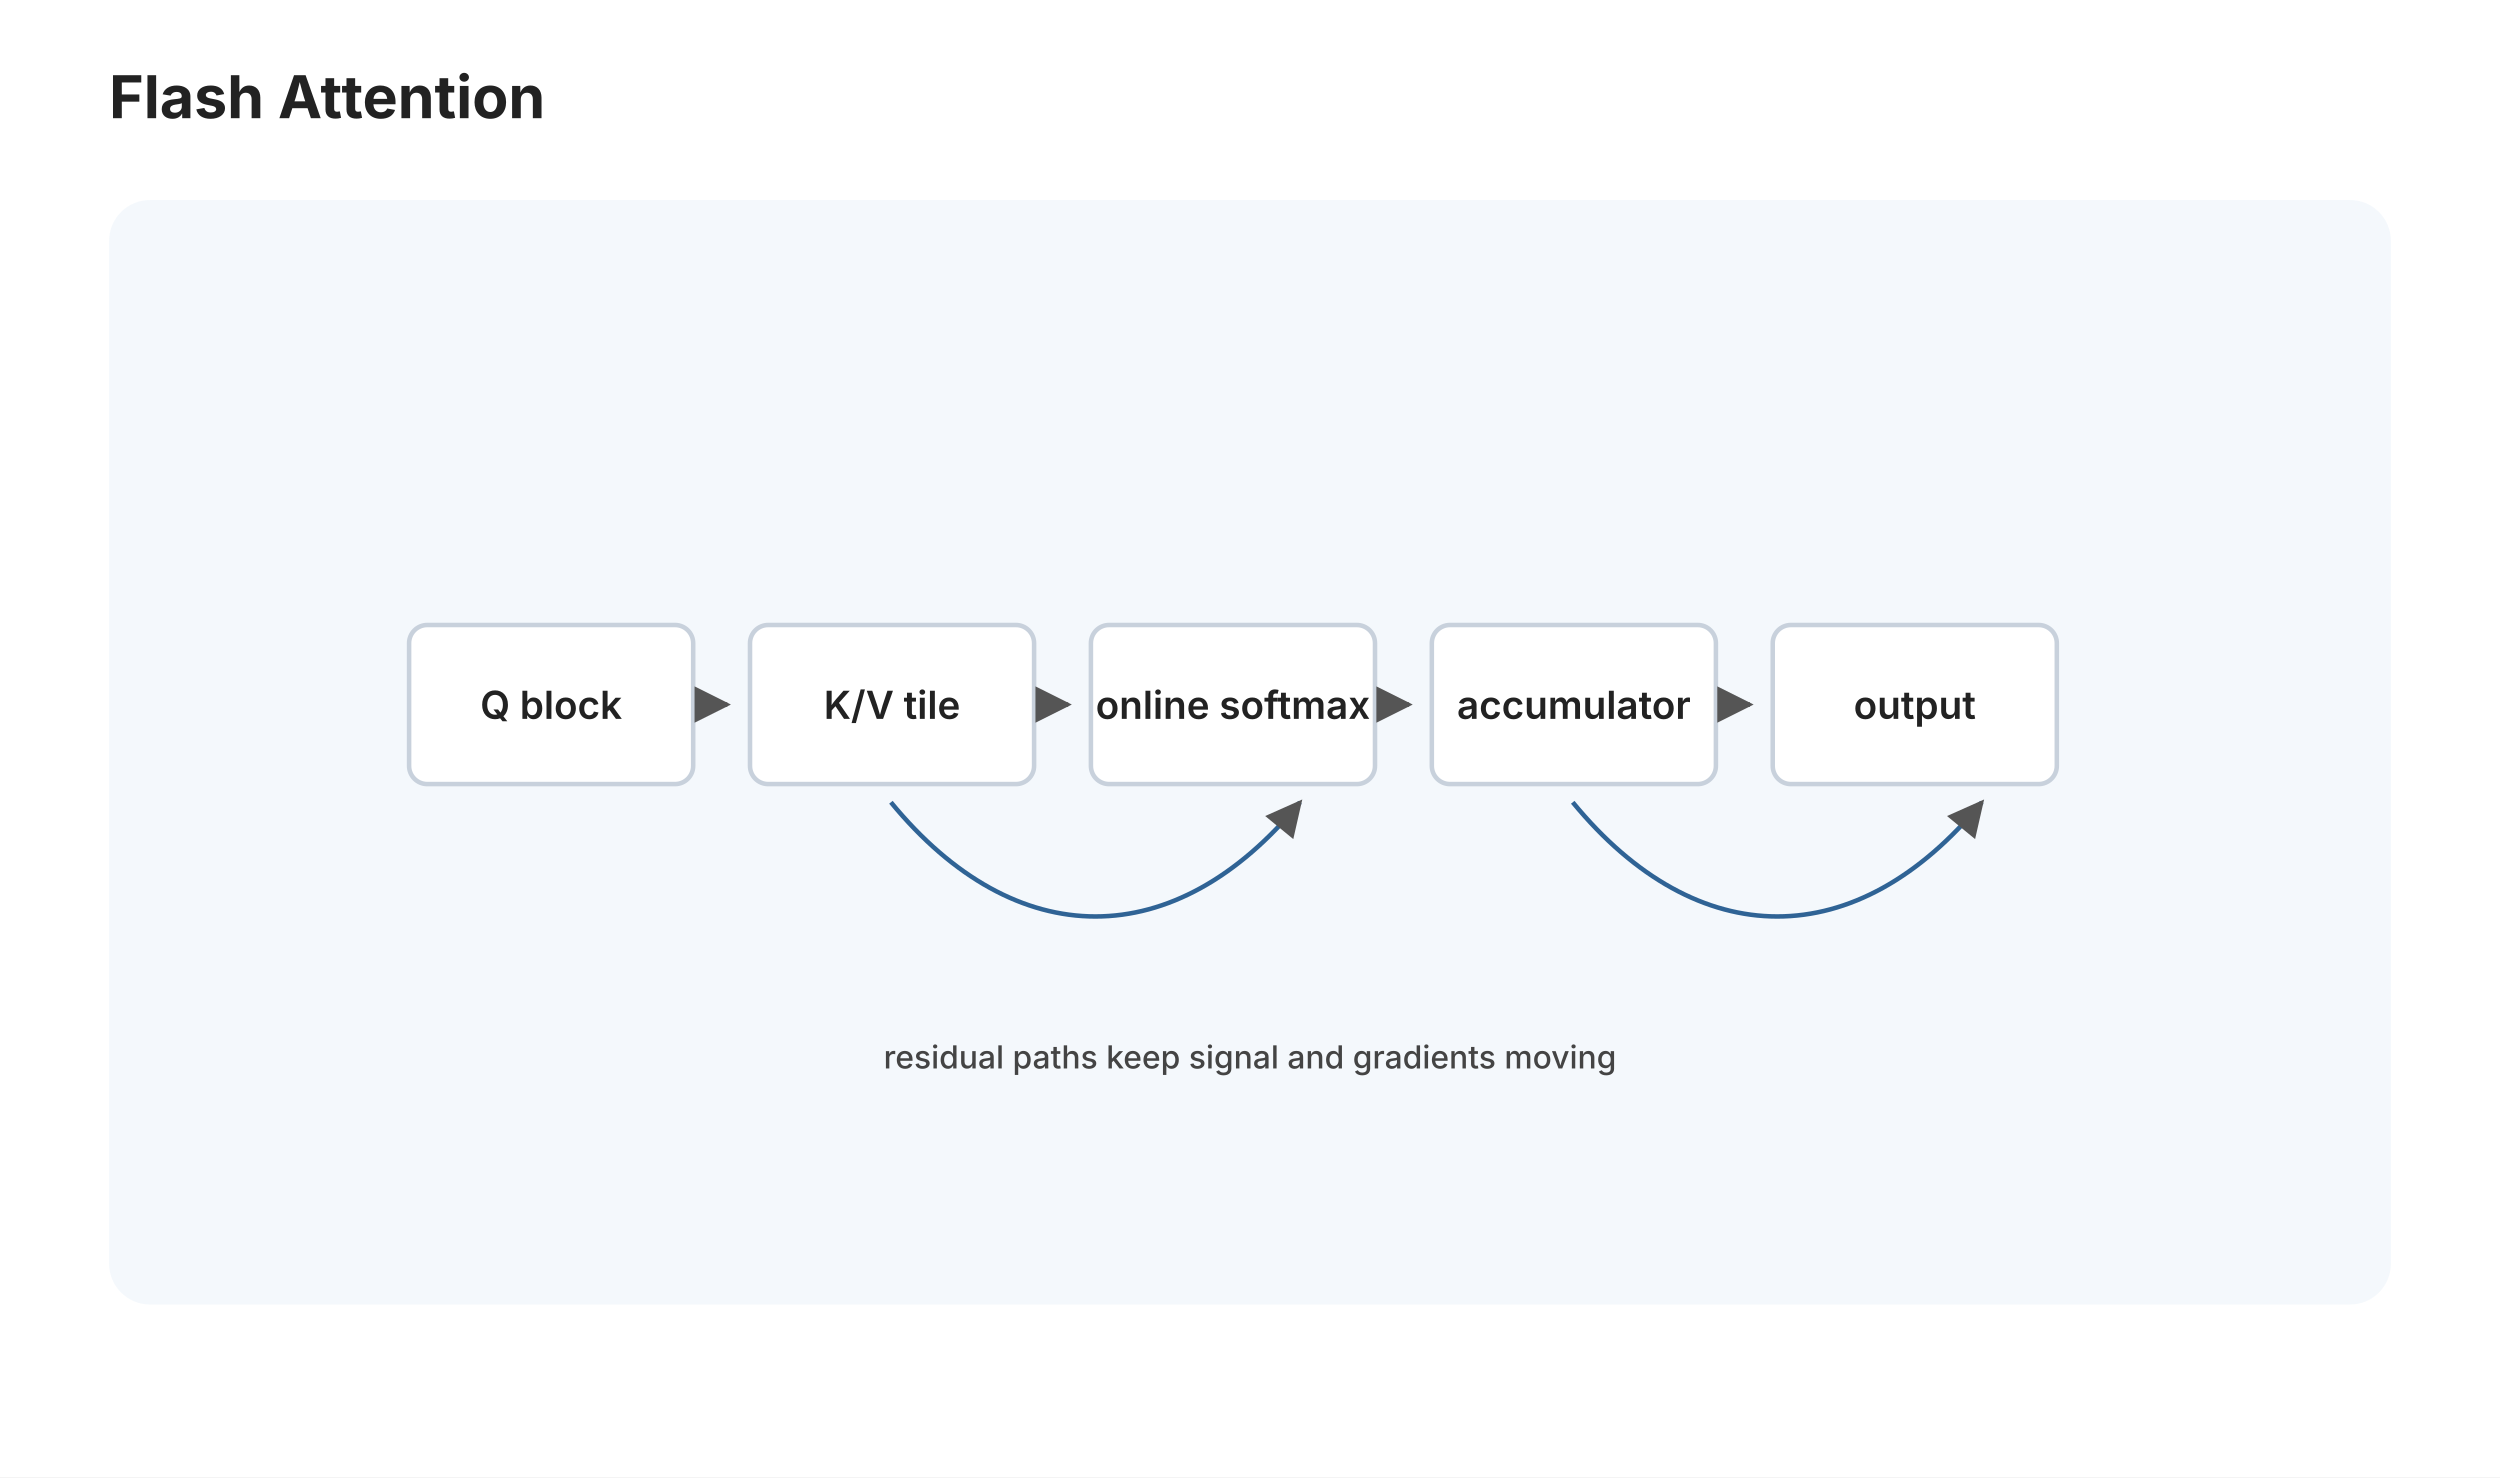
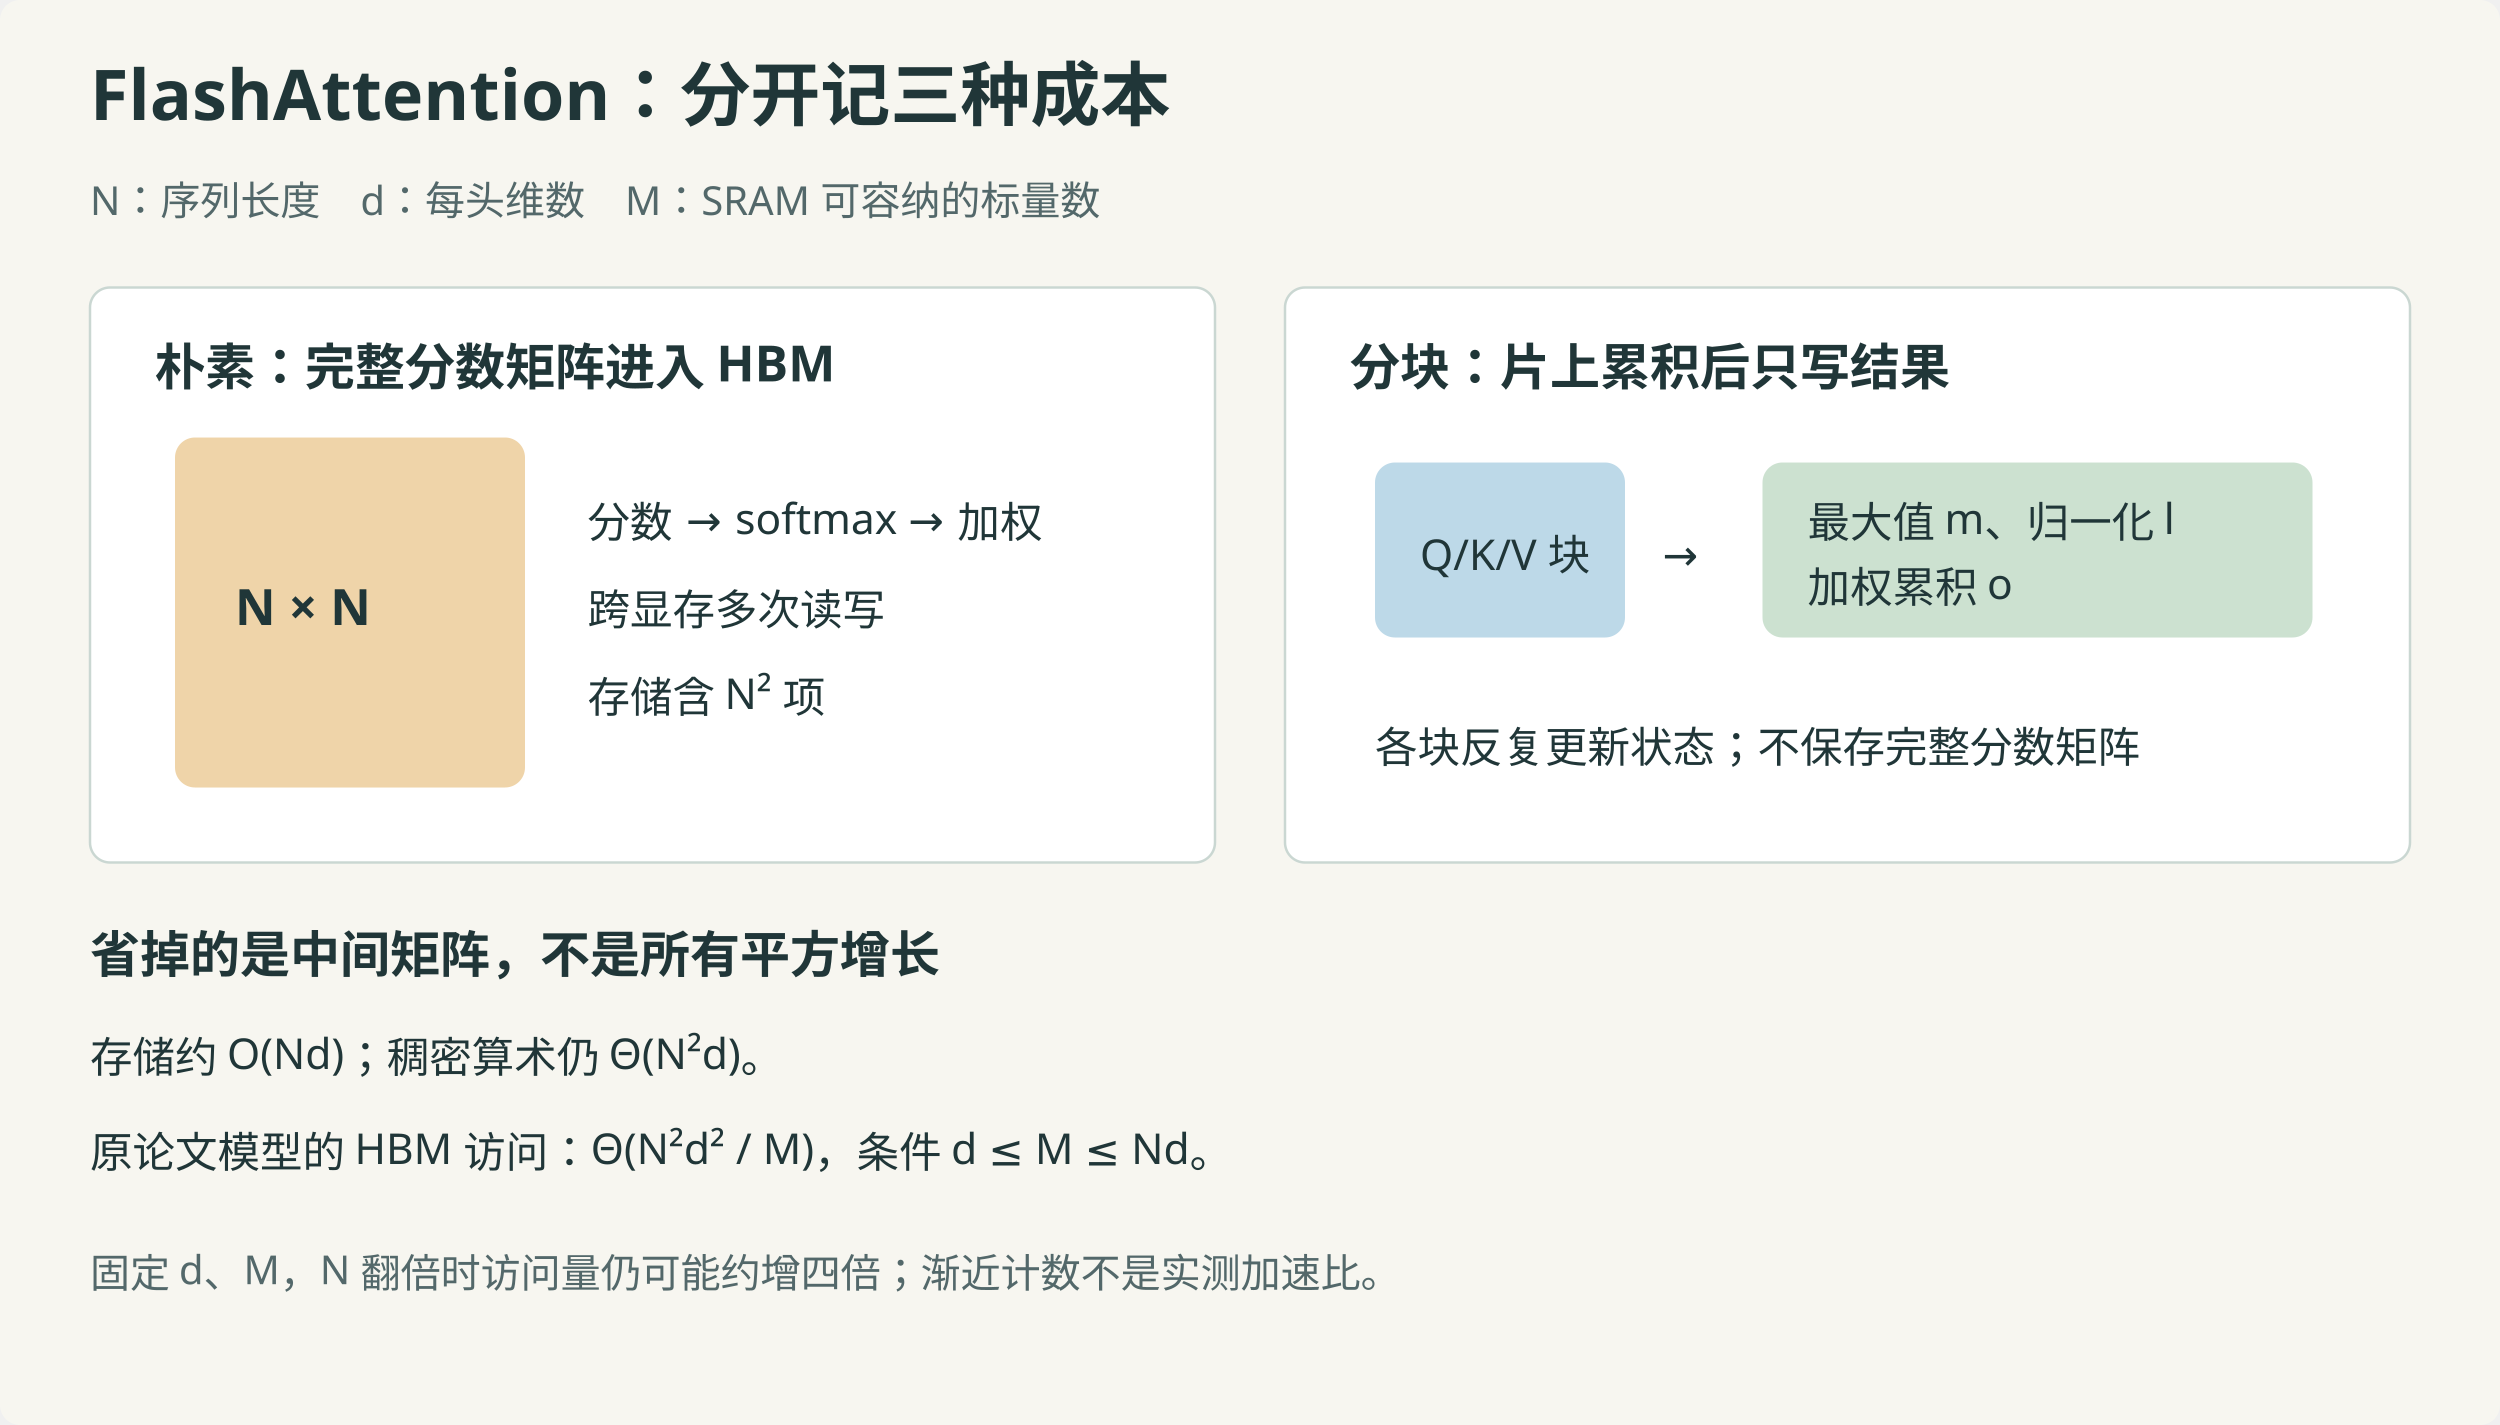
- <svg xmlns="http://www.w3.org/2000/svg" viewBox="0 0 1100 650" role="img" aria-label="Flash Attention">
-   <defs>
-     <marker id="arrow" viewBox="0 0 10 10" refX="9" refY="5" markerWidth="8" markerHeight="8" orient="auto-start-reverse">
-       <path d="M 0 0 L 10 5 L 0 10 z" fill="#555" />
-     </marker>
-     <style>
-       .title { font: 700 26px -apple-system, BlinkMacSystemFont, "Segoe UI", sans-serif; fill: #222; }
-       .label { font: 600 17px -apple-system, BlinkMacSystemFont, "Segoe UI", sans-serif; fill: #222; }
-       .small { font: 500 14px -apple-system, BlinkMacSystemFont, "Segoe UI", sans-serif; fill: #444; }
-       .tiny { font: 500 12px -apple-system, BlinkMacSystemFont, "Segoe UI", sans-serif; fill: #555; }
-       .box { fill: #fff; stroke: #c8d1dc; stroke-width: 2; rx: 8; }
-       .soft { fill: #f8fafc; stroke: #d8e0e8; stroke-width: 2; rx: 8; }
-       .accent { fill: #2f6395; stroke: #2f6395; }
-       .line { stroke: #555; stroke-width: 2; fill: none; marker-end: url(#arrow); }
-       .thin { stroke: #777; stroke-width: 1.6; fill: none; }
-     </style>
-   </defs>
-   <rect x="0" y="0" width="1100" height="650" fill="#ffffff" />
-   <text x="48" y="52" class="title">Flash Attention</text>
-   <rect x="48" y="88" width="1004" height="486" fill="#e5eff8" opacity="0.42" rx="18" />
-   <rect x="180.0" y="275.0" width="125.0" height="70.0" class="box" />
-   <text x="242.5" y="310.0" class="label" text-anchor="middle" dominant-baseline="middle">Q block</text>
-   <path d="M 310.0 310.0 L 320.0 310.0" stroke="#555" stroke-width="2" fill="none" marker-end="url(#arrow)" />
-   <rect x="330.0" y="275.0" width="125.0" height="70.0" class="box" />
-   <text x="392.5" y="310.0" class="label" text-anchor="middle" dominant-baseline="middle">K/V tile</text>
-   <path d="M 460.0 310.0 L 470.0 310.0" stroke="#555" stroke-width="2" fill="none" marker-end="url(#arrow)" />
-   <rect x="480.0" y="275.0" width="125.0" height="70.0" class="box" />
-   <text x="542.5" y="310.0" class="label" text-anchor="middle" dominant-baseline="middle">online softmax</text>
-   <path d="M 610.0 310.0 L 620.0 310.0" stroke="#555" stroke-width="2" fill="none" marker-end="url(#arrow)" />
-   <rect x="630.0" y="275.0" width="125.0" height="70.0" class="box" />
-   <text x="692.5" y="310.0" class="label" text-anchor="middle" dominant-baseline="middle">accumulator</text>
-   <path d="M 760.0 310.0 L 770.0 310.0" stroke="#555" stroke-width="2" fill="none" marker-end="url(#arrow)" />
-   <rect x="780.0" y="275.0" width="125.0" height="70.0" class="box" />
-   <text x="842.5" y="310.0" class="label" text-anchor="middle" dominant-baseline="middle">output</text>
-   <path d="M 392 353 C 447 420, 517 420, 572 353" stroke="#2f6395" stroke-width="2" fill="none" marker-end="url(#arrow)" />
-   <path d="M 692 353 C 747 420, 817 420, 872 353" stroke="#2f6395" stroke-width="2" fill="none" marker-end="url(#arrow)" />
-   <text x="550.0" y="465.0" class="small" text-anchor="middle" dominant-baseline="middle">residual paths keep signal and gradients moving</text>
+ <svg xmlns="http://www.w3.org/2000/svg" viewBox="0 0 1000 570" role="img" aria-labelledby="title desc">
+   <style>text{font-family:system-ui,"PingFang SC",sans-serif;fill:#203638}.t{font-size:28px;font-weight:700}.h{font-size:20px;font-weight:650}.s{font-size:17px}.m{font-size:16px;fill:#53686a}rect{rx:8}</style>
+   <rect width="1000" height="570" fill="#f7f6f0" />
+   <text x="36" y="48" class="t">FlashAttention：分开记三种成本</text>
+   <text x="36" y="86" class="m">N：序列长度　d：每头维数　M：SRAM 可容纳的标量数</text>
+   <rect x="36" y="115" width="450" height="230" fill="#fff" stroke="#cad7d2" />
+   <rect x="514" y="115" width="450" height="230" fill="#fff" stroke="#cad7d2" />
+   <text x="62" y="154" class="h">朴素：完整分数矩阵进入 HBM</text>
+   <rect x="70" y="175" width="140" height="140" fill="#efd4a9" />
+   <text x="94" y="250" class="h">N × N</text>
+   <text x="235" y="215" class="s">分数 → softmax → 加权</text>
+   <text x="235" y="250" class="s">跨显存多次读写</text>
+   <text x="235" y="285" class="s">存储含 N² 项</text>
+   <text x="540" y="154" class="h">分块：片上累积后只写结果</text>
+   <rect x="550" y="185" width="100" height="70" fill="#bdd9e8" />
+   <text x="568" y="228" class="s">Q/K/V 块</text>
+   <text x="665" y="228" class="s">→</text>
+   <rect x="705" y="185" width="220" height="70" fill="#cce1d0" />
+   <text x="723" y="215" class="s">最大值 m、归一化 l</text>
+   <text x="723" y="241" class="s">加权累积 o</text>
+   <text x="550" y="305" class="s">各块反复更新状态；不保存完整分数矩阵</text>
+   <text x="36" y="389" class="h">省掉的是中间矩阵，不是所有平方增长</text>
+   <text x="36" y="429" class="s">存储约 O(Nd)；稠密算术仍 Θ(N²d)。</text>
+   <text x="36" y="467" class="s">原论文模型的 HBM 访问：Θ(N²d² / M)，条件 d ≤ M ≤ Nd。</text>
+   <text x="36" y="515" class="m">固定 d、M，N 翻倍时访问量仍可能约增四倍；渐近计数不是实测加速比。</text>
</svg>
